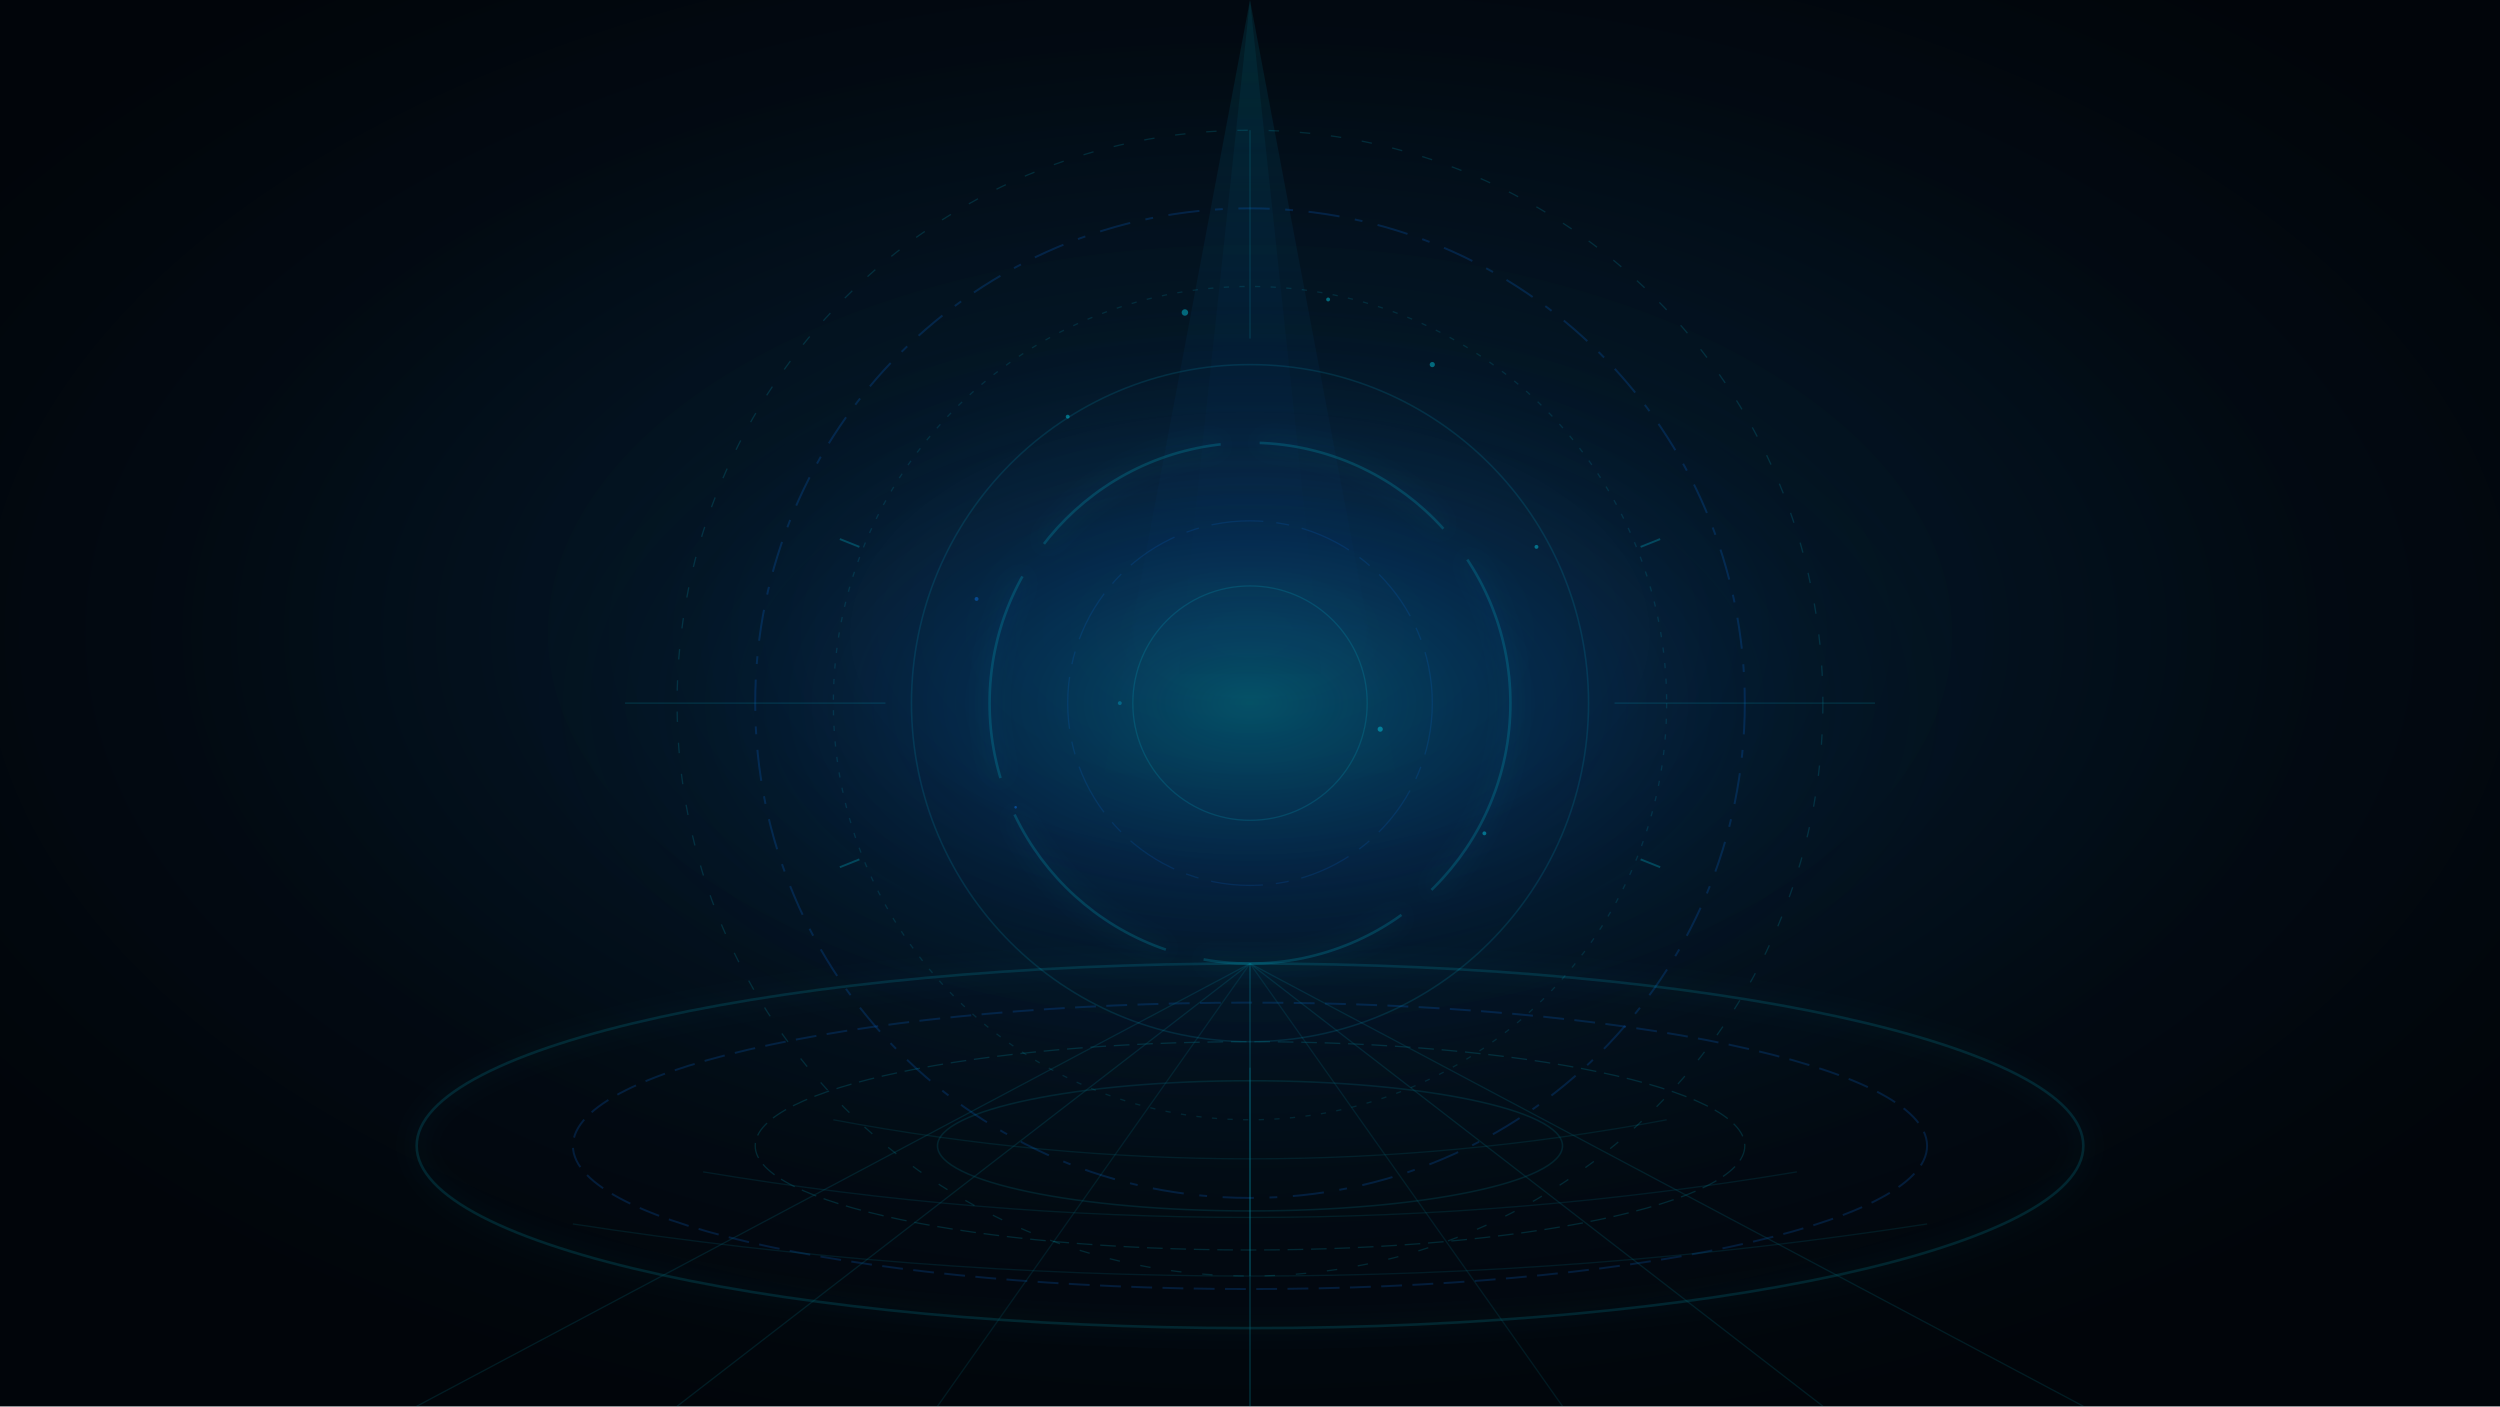
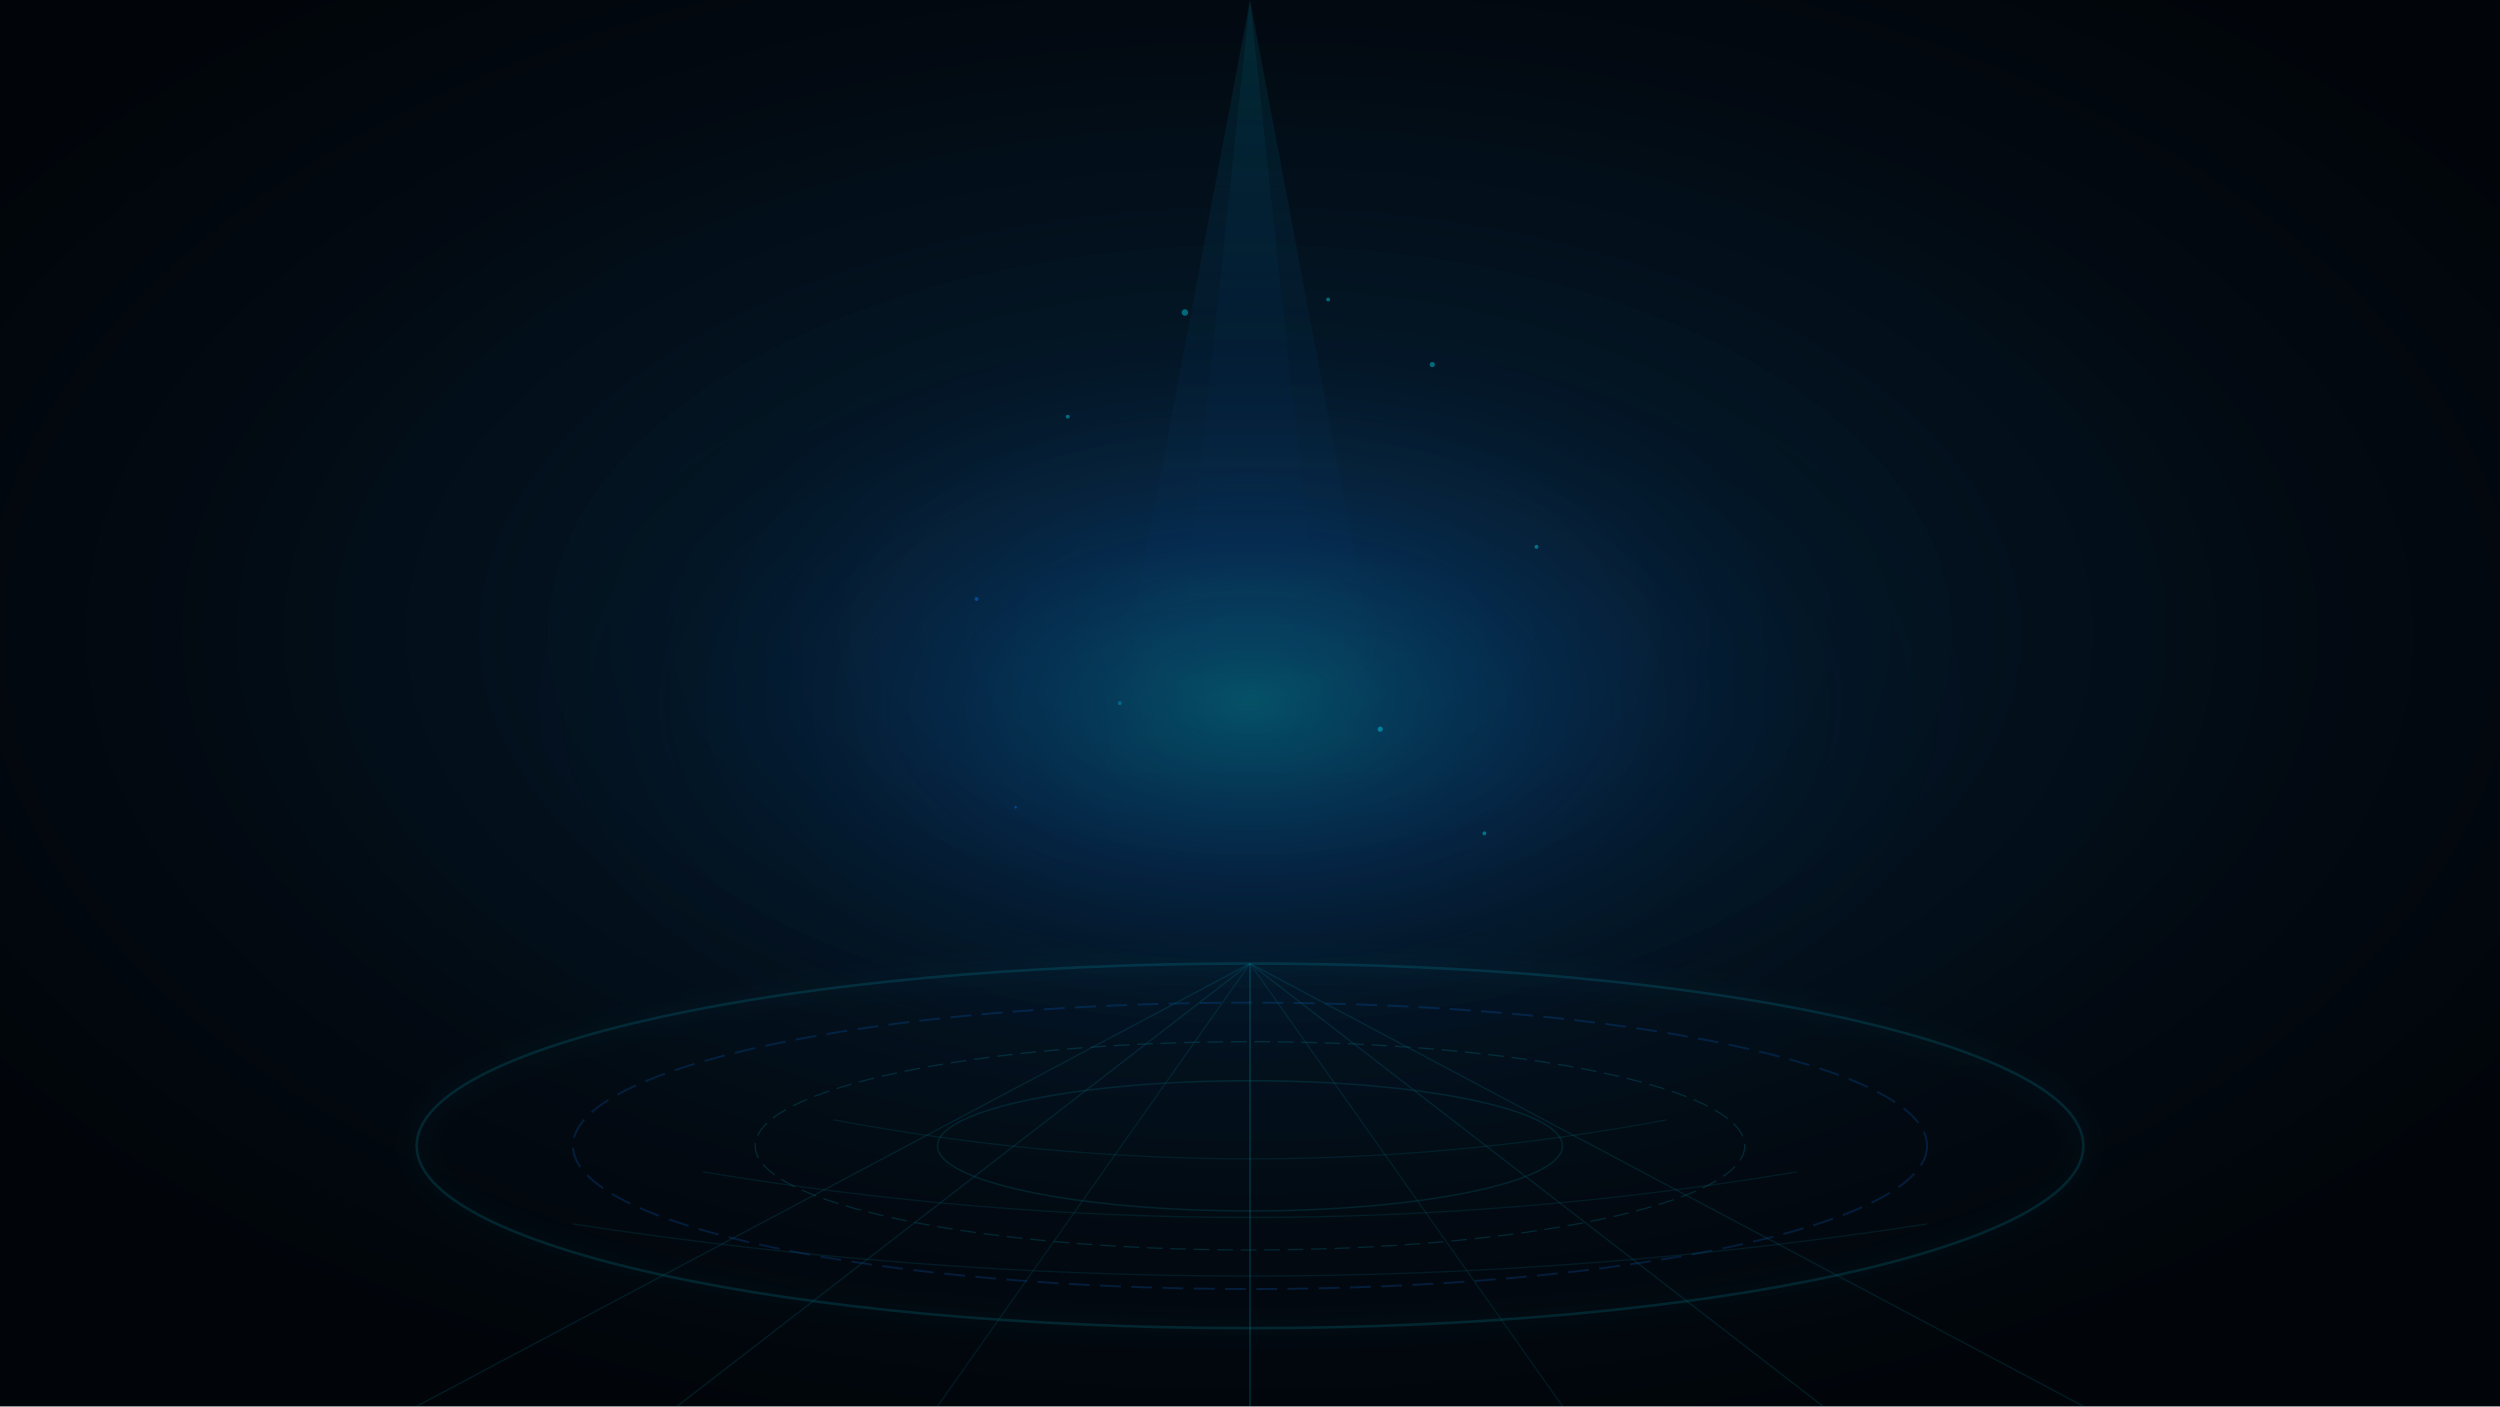
<svg xmlns="http://www.w3.org/2000/svg" viewBox="0 0 1920 1080" width="100%" height="100%">
  <defs>
    <radialGradient id="spaceGlow" cx="50%" cy="45%" r="60%">
      <stop offset="0%" stop-color="#08324f" stop-opacity="0.6" />
      <stop offset="35%" stop-color="#041829" stop-opacity="0.8" />
      <stop offset="70%" stop-color="#020a12" stop-opacity="0.95" />
      <stop offset="100%" stop-color="#01050a" stop-opacity="1" />
    </radialGradient>
    <radialGradient id="centerCoreGlow" cx="50%" cy="50%" r="30%">
      <stop offset="0%" stop-color="#00e5ff" stop-opacity="0.25" />
      <stop offset="40%" stop-color="#087bff" stop-opacity="0.12" />
      <stop offset="100%" stop-color="#020a12" stop-opacity="0" />
    </radialGradient>
    <linearGradient id="floorFade" x1="50%" y1="65%" x2="50%" y2="100%">
      <stop offset="0%" stop-color="#00e5ff" stop-opacity="0" />
      <stop offset="30%" stop-color="#00e5ff" stop-opacity="0.2" />
      <stop offset="70%" stop-color="#087bff" stop-opacity="0.1" />
      <stop offset="100%" stop-color="#020a12" stop-opacity="0.8" />
    </linearGradient>
    <linearGradient id="beamGradient" x1="50%" y1="0%" x2="50%" y2="80%">
      <stop offset="0%" stop-color="#00e5ff" stop-opacity="0.15" />
      <stop offset="50%" stop-color="#087bff" stop-opacity="0.05" />
      <stop offset="100%" stop-color="#020a12" stop-opacity="0" />
    </linearGradient>
    <filter id="glow" x="-20%" y="-20%" width="140%" height="140%">
      <feGaussianBlur stdDeviation="8" result="blur" />
      <feMerge>
        <feMergeNode in="blur" />
        <feMergeNode in="SourceGraphic" />
      </feMerge>
    </filter>
  </defs>
  <rect width="1920" height="1080" fill="#020a12" />
  <rect width="1920" height="1080" fill="url(#spaceGlow)" />
  <rect width="1920" height="1080" fill="url(#centerCoreGlow)" />
  <polygon points="960,0 800,850 1120,850" fill="url(#beamGradient)" opacity="0.6" />
  <polygon points="960,0 880,750 1040,750" fill="url(#beamGradient)" opacity="0.4" />
-   <g transform="translate(960, 540)" opacity="0.45">
-     <circle r="440" fill="none" stroke="#00e5ff" stroke-width="1" stroke-dasharray="8 16" opacity="0.3" />
-     <circle r="380" fill="none" stroke="#087bff" stroke-width="1.5" stroke-dasharray="24 12 6 12" opacity="0.4" />
-     <circle r="320" fill="none" stroke="#00e5ff" stroke-width="1" stroke-dasharray="4 8" opacity="0.25" />
-     <circle r="260" fill="none" stroke="#00a8cc" stroke-width="1.2" stroke-opacity="0.35" />
-     <circle r="200" fill="none" stroke="#00e5ff" stroke-width="2" stroke-dasharray="160 30" opacity="0.4" filter="url(#glow)" />
-     <circle r="140" fill="none" stroke="#087bff" stroke-width="1" stroke-dasharray="40 10 10 10" opacity="0.3" />
-     <circle r="90" fill="none" stroke="#00e5ff" stroke-width="1" stroke-opacity="0.3" />
-     <line x1="-480" y1="0" x2="-280" y2="0" stroke="#00e5ff" stroke-width="1" opacity="0.3" />
-     <line x1="280" y1="0" x2="480" y2="0" stroke="#00e5ff" stroke-width="1" opacity="0.3" />
-     <line x1="0" y1="-440" x2="0" y2="-280" stroke="#00e5ff" stroke-width="1" opacity="0.3" />
-     <line x1="0" y1="280" x2="0" y2="440" stroke="#00e5ff" stroke-width="1" opacity="0.3" />
-     <path d="M -300,-120 L -315,-126" stroke="#00e5ff" stroke-width="1.5" opacity="0.5" />
-     <path d="M 300,-120 L 315,-126" stroke="#00e5ff" stroke-width="1.5" opacity="0.5" />
-     <path d="M -300,120 L -315,126" stroke="#00e5ff" stroke-width="1.5" opacity="0.5" />
-     <path d="M 300,120 L 315,126" stroke="#00e5ff" stroke-width="1.5" opacity="0.5" />
-   </g>
  <g opacity="0.35">
    <ellipse cx="960" cy="880" rx="640" ry="140" fill="none" stroke="#00e5ff" stroke-width="2" filter="url(#glow)" opacity="0.4" />
    <ellipse cx="960" cy="880" rx="520" ry="110" fill="none" stroke="#087bff" stroke-width="1.5" stroke-dasharray="16 8" opacity="0.5" />
    <ellipse cx="960" cy="880" rx="380" ry="80" fill="none" stroke="#00e5ff" stroke-width="1" stroke-dasharray="12 6" opacity="0.4" />
    <ellipse cx="960" cy="880" rx="240" ry="50" fill="none" stroke="#00e5ff" stroke-width="1.2" opacity="0.3" />
    <line x1="960" y1="740" x2="320" y2="1080" stroke="#00e5ff" stroke-width="1" stroke-opacity="0.3" />
    <line x1="960" y1="740" x2="520" y2="1080" stroke="#00e5ff" stroke-width="1" stroke-opacity="0.3" />
    <line x1="960" y1="740" x2="720" y2="1080" stroke="#00e5ff" stroke-width="1" stroke-opacity="0.25" />
    <line x1="960" y1="740" x2="960" y2="1080" stroke="#00e5ff" stroke-width="1.5" stroke-opacity="0.4" />
    <line x1="960" y1="740" x2="1200" y2="1080" stroke="#00e5ff" stroke-width="1" stroke-opacity="0.25" />
    <line x1="960" y1="740" x2="1400" y2="1080" stroke="#00e5ff" stroke-width="1" stroke-opacity="0.3" />
    <line x1="960" y1="740" x2="1600" y2="1080" stroke="#00e5ff" stroke-width="1" stroke-opacity="0.3" />
    <path d="M 440,940 Q 960,1020 1480,940" fill="none" stroke="#00e5ff" stroke-width="1" opacity="0.25" />
    <path d="M 540,900 Q 960,970 1380,900" fill="none" stroke="#00e5ff" stroke-width="1" opacity="0.25" />
    <path d="M 640,860 Q 960,920 1280,860" fill="none" stroke="#00e5ff" stroke-width="1" opacity="0.25" />
  </g>
  <g opacity="0.4">
    <circle cx="820" cy="320" r="1.5" fill="#00e5ff" />
    <circle cx="1100" cy="280" r="2" fill="#00e5ff" filter="url(#glow)" />
    <circle cx="750" cy="460" r="1.5" fill="#087bff" />
    <circle cx="1180" cy="420" r="1.5" fill="#00e5ff" />
    <circle cx="910" cy="240" r="2.5" fill="#00e5ff" filter="url(#glow)" />
    <circle cx="1020" cy="230" r="1.5" fill="#00e5ff" />
    <circle cx="860" cy="540" r="1.5" fill="#00a8cc" />
    <circle cx="1060" cy="560" r="2" fill="#00e5ff" />
    <circle cx="780" cy="620" r="1" fill="#087bff" />
    <circle cx="1140" cy="640" r="1.5" fill="#00e5ff" />
  </g>
</svg>
